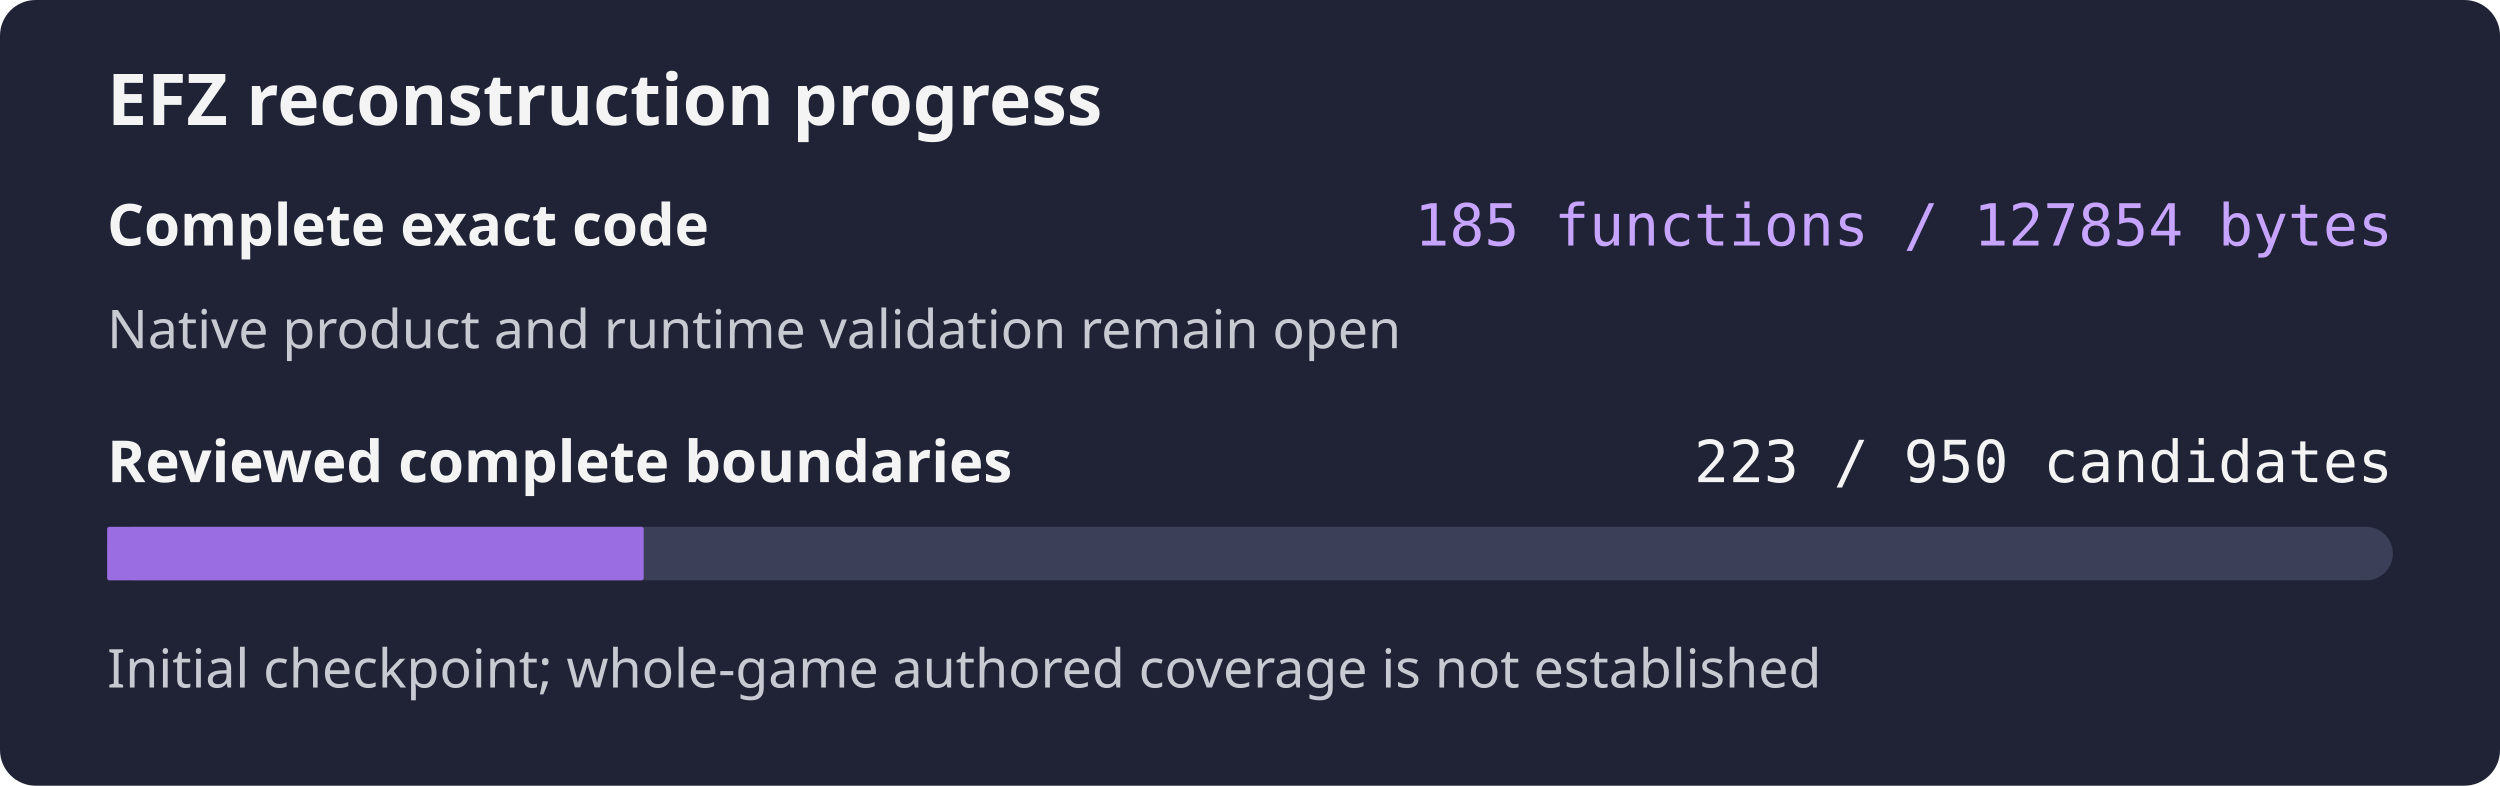
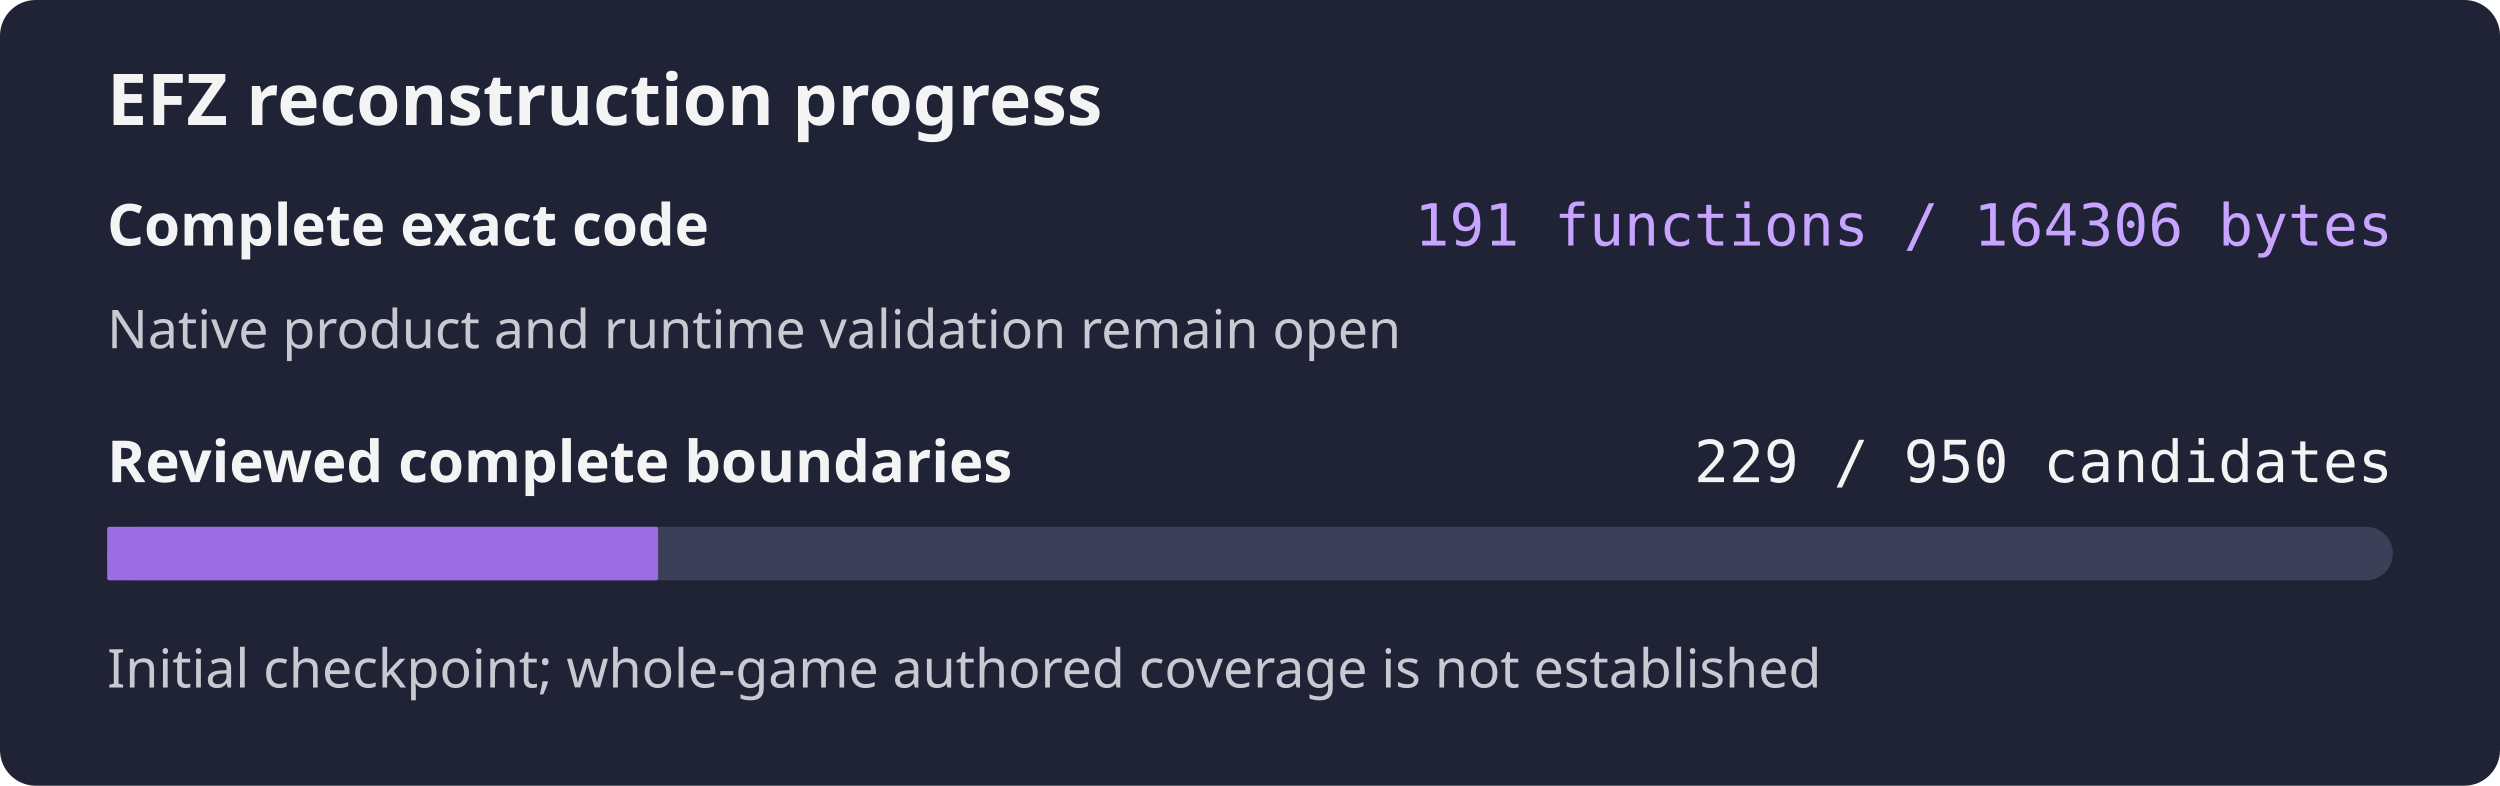
- <svg xmlns="http://www.w3.org/2000/svg" width="560" height="176" role="img" aria-label="EFZ reconstruction: 185 exact functions, 127854 exact bytes; 223 reviewed boundaries out of 950 candidates">
+ <svg xmlns="http://www.w3.org/2000/svg" width="560" height="176" role="img" aria-label="EFZ reconstruction: 191 exact functions, 164306 exact bytes; 229 reviewed boundaries out of 950 candidates">
  <rect width="560" height="176" rx="8" fill="#1f2335" />
  <text x="24" y="28" fill="#f4f4f5" font-family="sans-serif" font-size="16" font-weight="600">EFZ reconstruction progress</text>
  <text x="24" y="55" fill="#f4f4f5" font-family="sans-serif" font-size="13" font-weight="600">Complete exact code</text>
-   <text x="536" y="55" fill="#c7a4ff" text-anchor="end" font-family="monospace" font-size="13">185 functions / 127854 bytes</text>
+   <text x="536" y="55" fill="#c7a4ff" text-anchor="end" font-family="monospace" font-size="13">191 functions / 164306 bytes</text>
  <text x="24" y="78" fill="#c8cad2" font-family="sans-serif" font-size="12">Native product and runtime validation remain open</text>
  <text x="24" y="108" fill="#f4f4f5" font-family="sans-serif" font-size="13" font-weight="600">Reviewed complete boundaries</text>
-   <text x="536" y="108" fill="#f4f4f5" text-anchor="end" font-family="monospace" font-size="13">223 / 950 candidates</text>
+   <text x="536" y="108" fill="#f4f4f5" text-anchor="end" font-family="monospace" font-size="13">229 / 950 candidates</text>
  <rect x="24" y="118" width="512" height="12" rx="6" fill="#3b4058" />
-   <rect x="24" y="118" width="120.19" height="12" rx="0.5" fill="#9b6de3" />
+   <rect x="24" y="118" width="123.42" height="12" rx="0.5" fill="#9b6de3" />
  <text x="24" y="154" fill="#c8cad2" font-family="sans-serif" font-size="12">Initial checkpoint; whole-game authored coverage is not established</text>
</svg>
